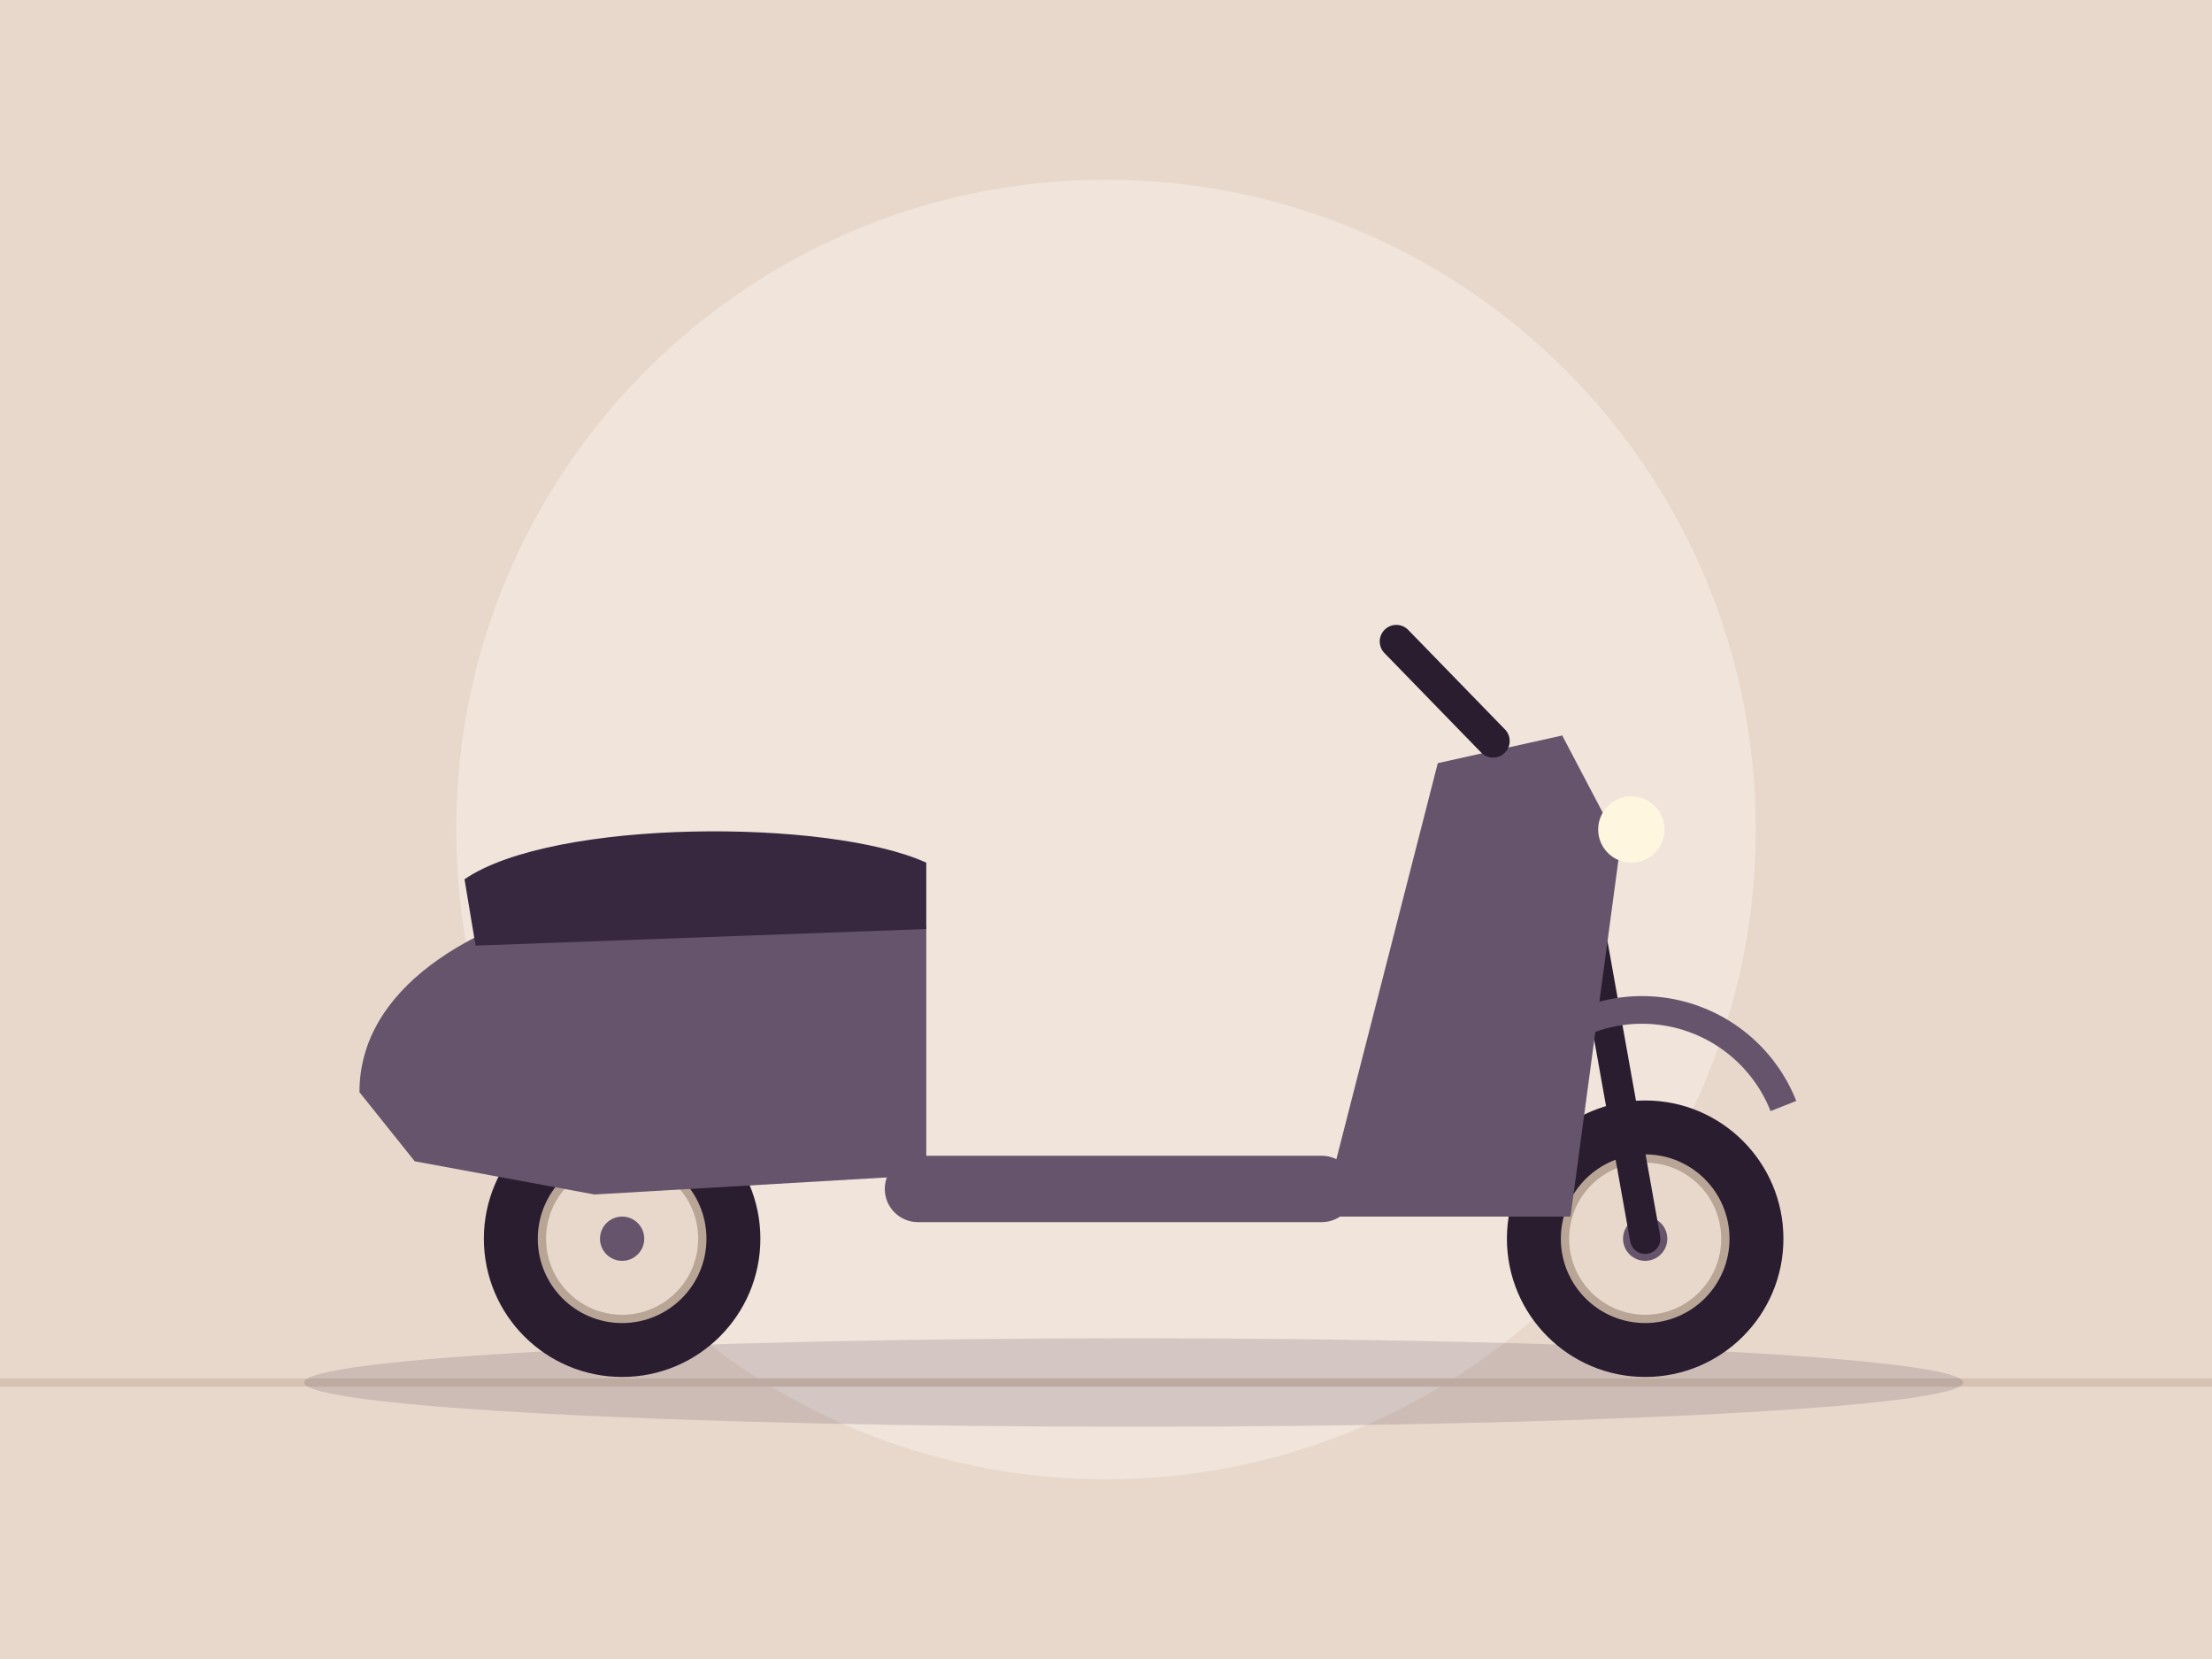
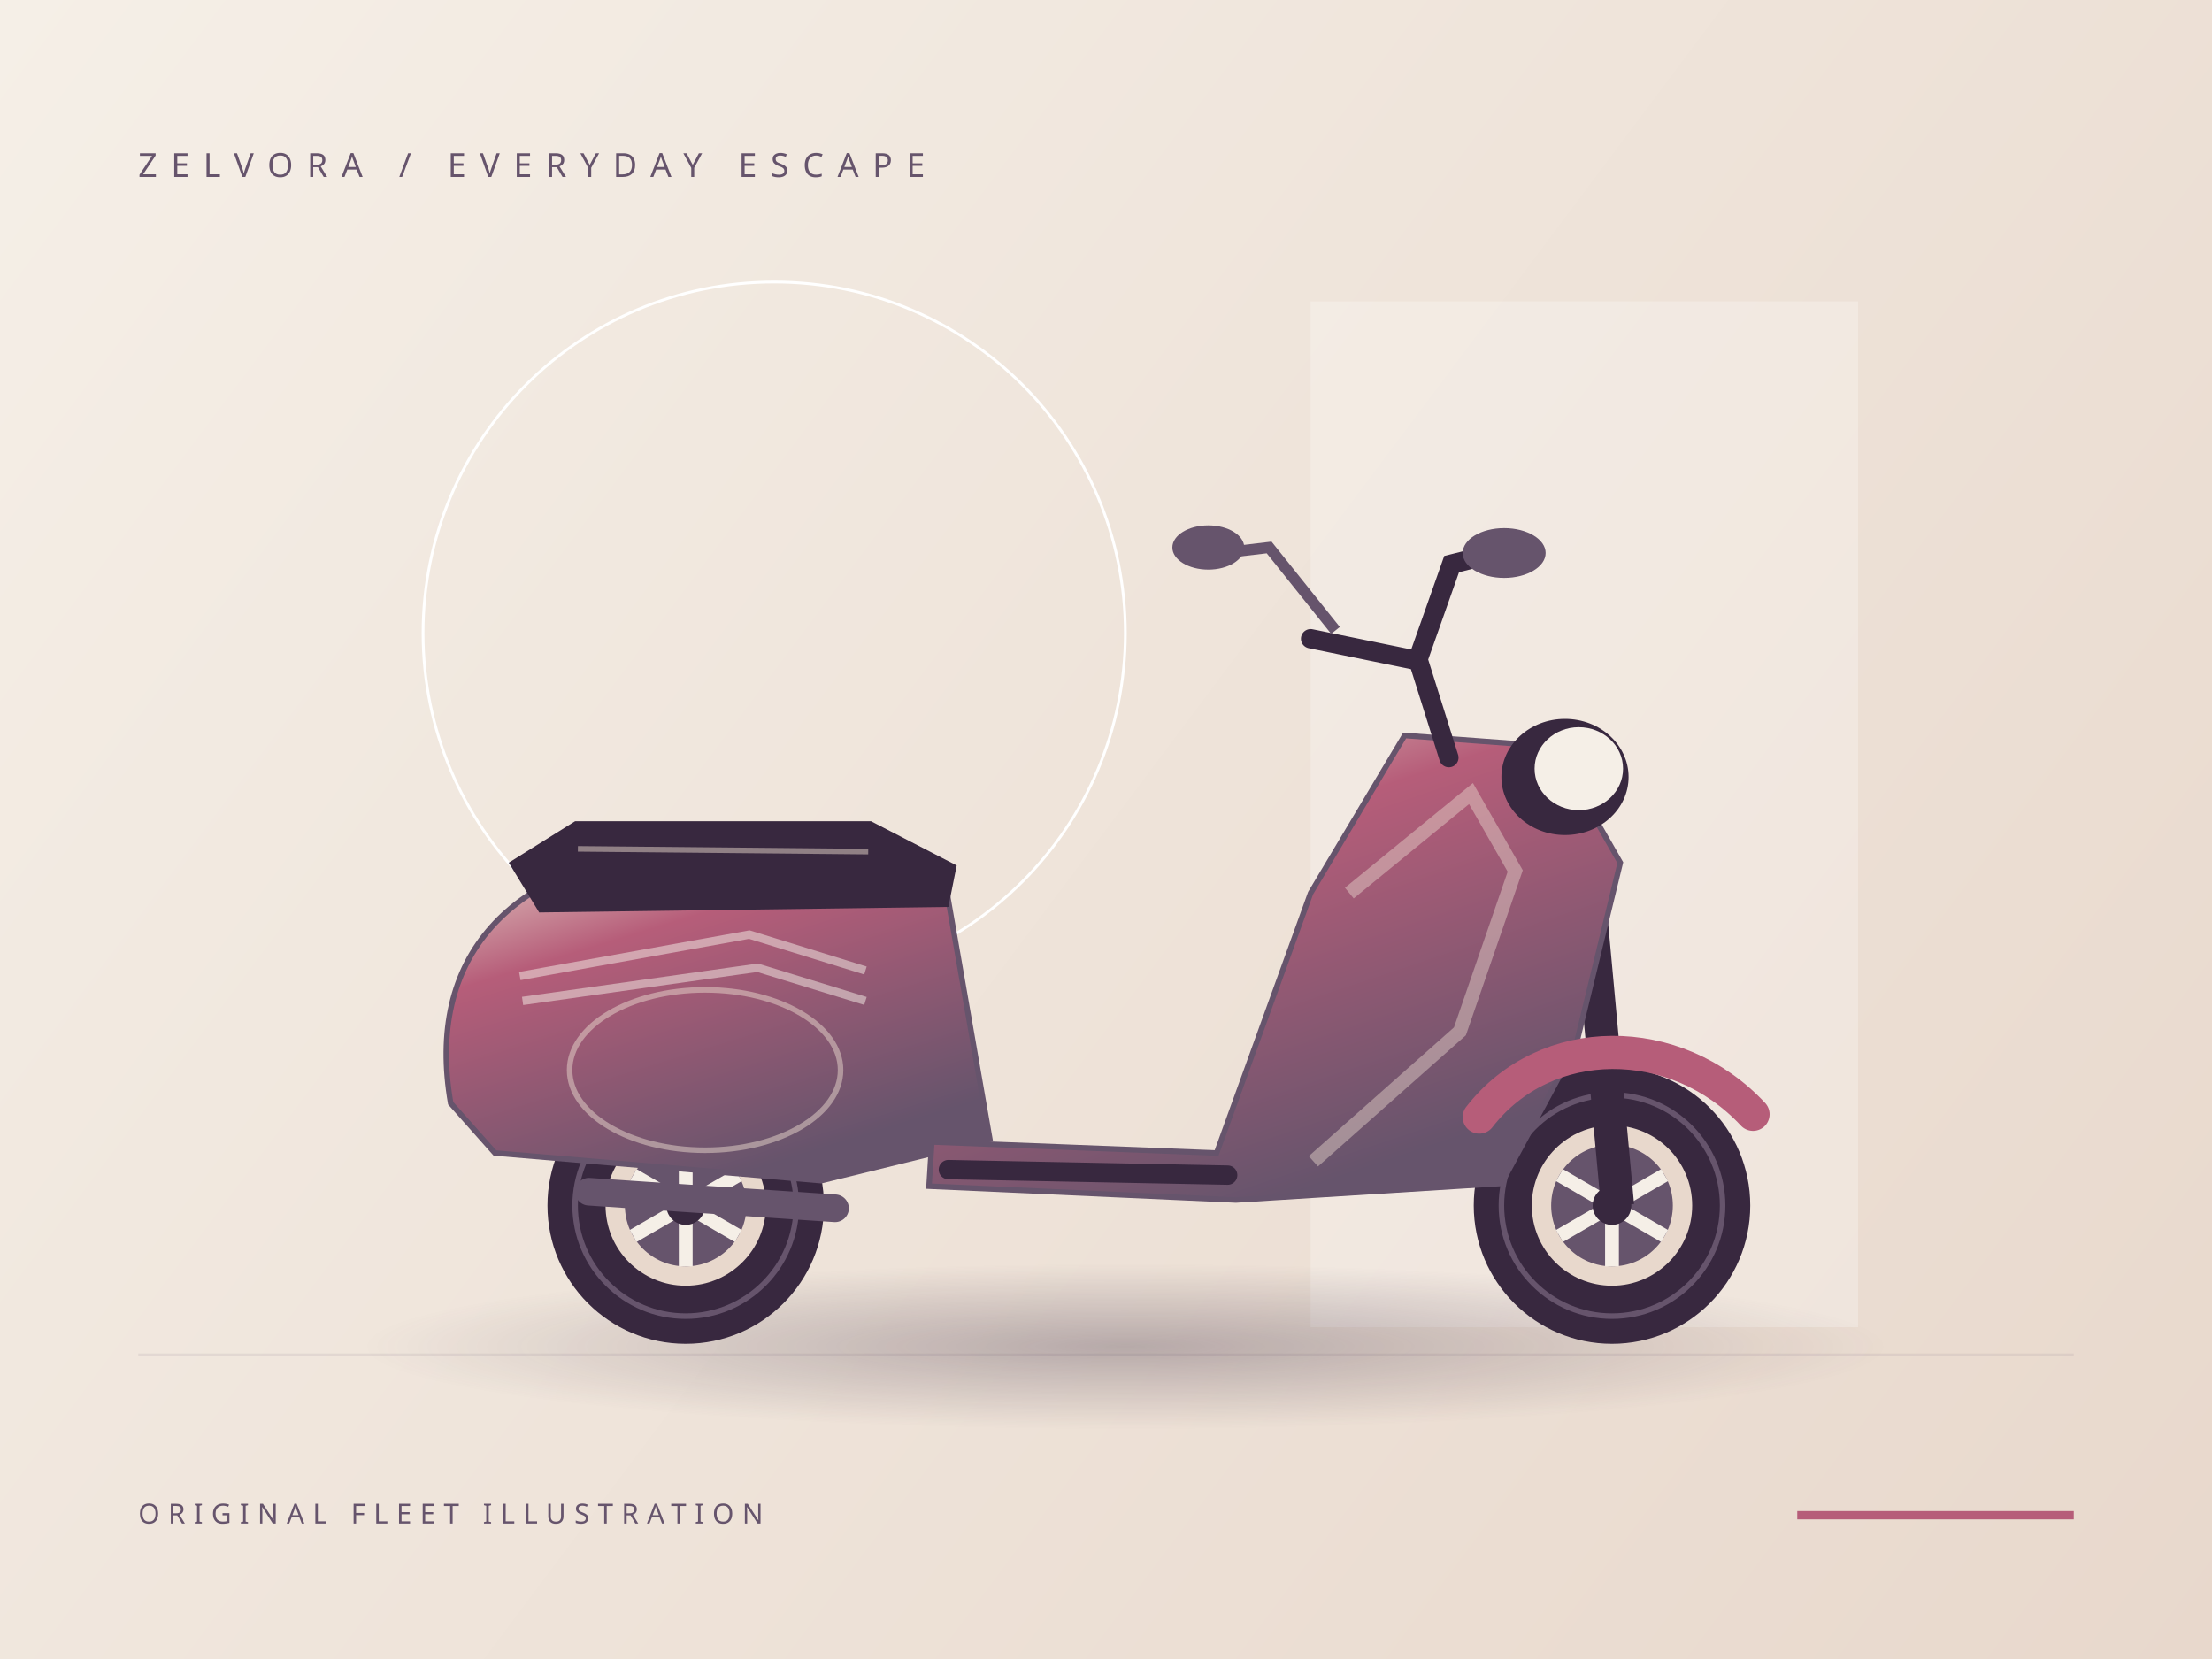
- <svg xmlns="http://www.w3.org/2000/svg" viewBox="0 0 800 600" role="img">
-   <rect width="800" height="600" fill="#E8D8CC" />
-   <circle cx="400" cy="300" r="235" fill="#F5EFE7" opacity=".55" />
-   <line x1="0" y1="500" x2="800" y2="500" stroke="#D6C2B2" stroke-width="3" />
-   <ellipse cx="410" cy="500" rx="300" ry="16" fill="#38283F" opacity=".16" />
-   <circle cx="225" cy="448" r="50" fill="#2A1D30" />
-   <circle cx="225" cy="448" r="29" fill="#E8D8CC" />
-   <circle cx="225" cy="448" r="29" fill="none" stroke="#B9A596" stroke-width="3" />
-   <circle cx="225" cy="448" r="8" fill="#66546C" />
-   <circle cx="595" cy="448" r="50" fill="#2A1D30" />
-   <circle cx="595" cy="448" r="29" fill="#E8D8CC" />
-   <circle cx="595" cy="448" r="29" fill="none" stroke="#B9A596" stroke-width="3" />
-   <circle cx="595" cy="448" r="8" fill="#66546C" />
-   <line x1="595" y1="448" x2="565" y2="280" stroke="#2A1D30" stroke-width="11" stroke-linecap="round" />
-   <path d="M130 395 C130 320 290 300 335 335 L335 425 L215 432 L150 420 Z" fill="#66546C" />
-   <path d="M168 318 C200 296 300 296 335 312 L335 336 L172 342 Z" fill="#38283F" />
-   <rect x="320" y="418" width="170" height="24" rx="12" fill="#66546C" />
-   <path d="M478 440 L520 276 L565 266 L586 306 L568 440 Z" fill="#66546C" />
-   <line x1="540" y1="268" x2="505" y2="232" stroke="#2A1D30" stroke-width="12" stroke-linecap="round" />
-   <circle cx="590" cy="300" r="12" fill="#FFF6E0" />
-   <path d="M545 395 A55 55 0 0 1 645 400" fill="none" stroke="#66546C" stroke-width="10" />
+ <svg xmlns="http://www.w3.org/2000/svg" viewBox="0 0 800 600" fill="none">
+   <defs>
+     <linearGradient id="bg" x2="800" y2="600" gradientUnits="userSpaceOnUse">
+       <stop stop-color="#F5EFE7" />
+       <stop offset="1" stop-color="#E8D8CC" />
+     </linearGradient>
+     <linearGradient id="paint" x2=".5" y2="1">
+       <stop stop-color="#E8D8CC" />
+       <stop offset=".35" stop-color="#B65D79" />
+       <stop offset="1" stop-color="#66546C" />
+     </linearGradient>
+     <radialGradient id="shadow">
+       <stop stop-color="#38283F" stop-opacity=".3" />
+       <stop offset="1" stop-color="#38283F" stop-opacity="0" />
+     </radialGradient>
+     <g id="wheel">
+       <circle r="50" fill="#38283F" />
+       <circle r="40" stroke="#66546C" stroke-width="2" />
+       <circle r="29" fill="#E8D8CC" />
+       <circle r="22" fill="#66546C" />
+       <path d="M0-22v44m-19-33 38 22m-38 0 38-22" stroke="#F5EFE7" stroke-width="5" />
+       <circle r="7" fill="#38283F" />
+     </g>
+   </defs>
+   <path fill="url(#bg)" d="M0 0h800v600H0z" />
+   <path d="M474 109h198v371H474z" fill="#FFFFFF" opacity=".25" />
+   <circle cx="280" cy="229" r="127" stroke="#FFFFFF" />
+   <path d="M50 490h700" stroke="#66546C" opacity=".1" />
+   <text x="50" y="64" fill="#66546C" font-size="12" font-family="sans-serif" letter-spacing="5">ZELVORA / EVERYDAY ESCAPE</text>
+   <ellipse cx="407" cy="487" rx="275" ry="30" fill="url(#shadow)" />
+   <use href="#wheel" x="248" y="436" />
+   <use href="#wheel" x="583" y="436" />
+   <path d="m572 295 13 141" stroke="#38283F" stroke-width="12" />
+   <path d="M163 399c-9-52 20-87 85-93l94 14 16 92-61 15-118-10-16-18Z" fill="url(#paint)" stroke="#66546C" stroke-width="2" />
+   <path d="m188 353 83-15 42 13m-124 11 85-12 39 12" stroke="#F5EFE7" stroke-width="3" opacity=".5" />
+   <ellipse cx="255" cy="387" rx="49" ry="29" stroke="#E8D8CC" stroke-width="2" opacity=".5" />
+   <path d="m184 312 24-15h107l31 16-3 15-148 2Z" fill="#38283F" />
+   <path d="m209 307 105 1" stroke="#E8D8CC" stroke-width="2" opacity=".5" />
+   <path d="m337 413 103 4 34-94 34-57 54 4 24 42-16 66-27 50-96 6-111-5Z" fill="url(#paint)" stroke="#66546C" stroke-width="2" />
+   <path d="m488 323 44-36 16 28-20 58-53 47" stroke="#E8D8CC" stroke-width="5" opacity=".45" />
+   <path d="m343 423 101 2m80-151-11-35-39-8m39 7 12-34 12-3" stroke="#38283F" stroke-width="7" stroke-linecap="round" />
+   <ellipse cx="544" cy="200" rx="15" ry="9" fill="#66546C" />
+   <path d="m483 228-24-30-17 2" stroke="#66546C" stroke-width="4" />
+   <ellipse cx="437" cy="198" rx="13" ry="8" fill="#66546C" />
+   <ellipse cx="566" cy="281" rx="23" ry="21" fill="#38283F" />
+   <ellipse cx="571" cy="278" rx="16" ry="15" fill="#F5EFE7" />
+   <path d="M535 404c24-31 71-31 99-1" stroke="#B65D79" stroke-width="12" stroke-linecap="round" />
+   <path d="m213 431 89 6" stroke="#66546C" stroke-width="10" stroke-linecap="round" />
+   <text x="50" y="551" fill="#66546C" font-size="10" font-family="sans-serif" letter-spacing="3">ORIGINAL FLEET ILLUSTRATION</text>
+   <path d="M650 548h100" stroke="#B65D79" stroke-width="3" />
</svg>
